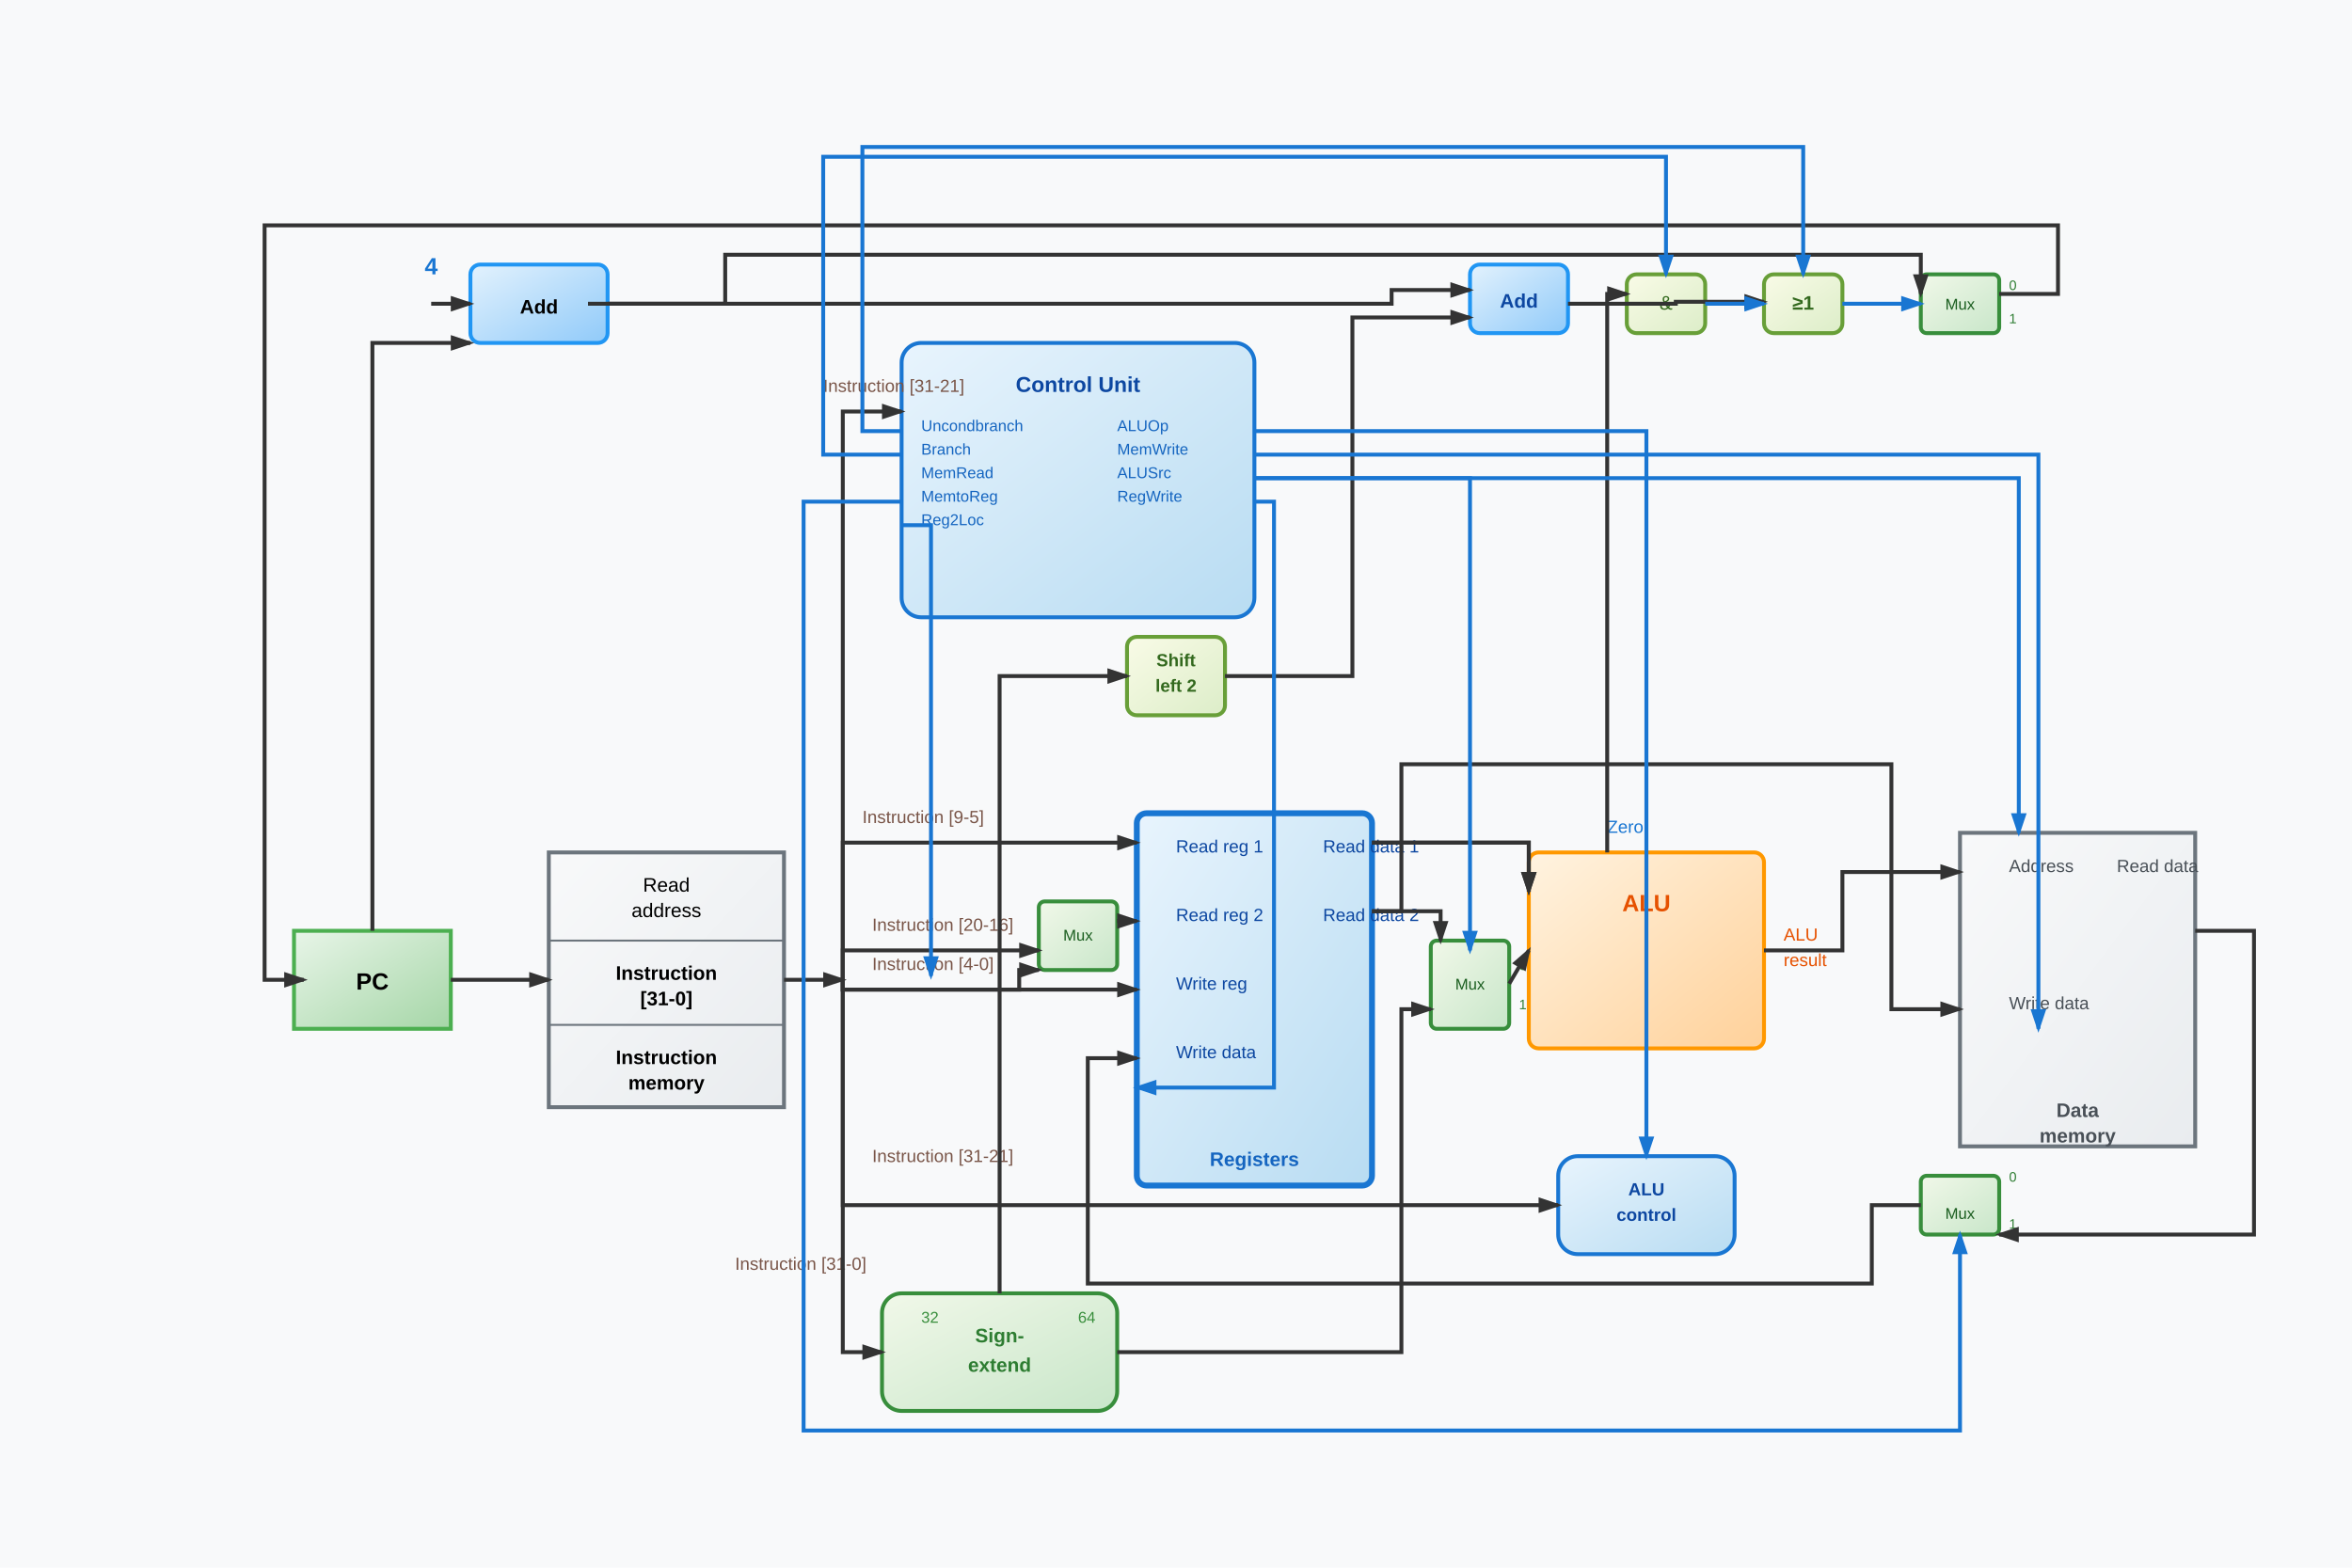
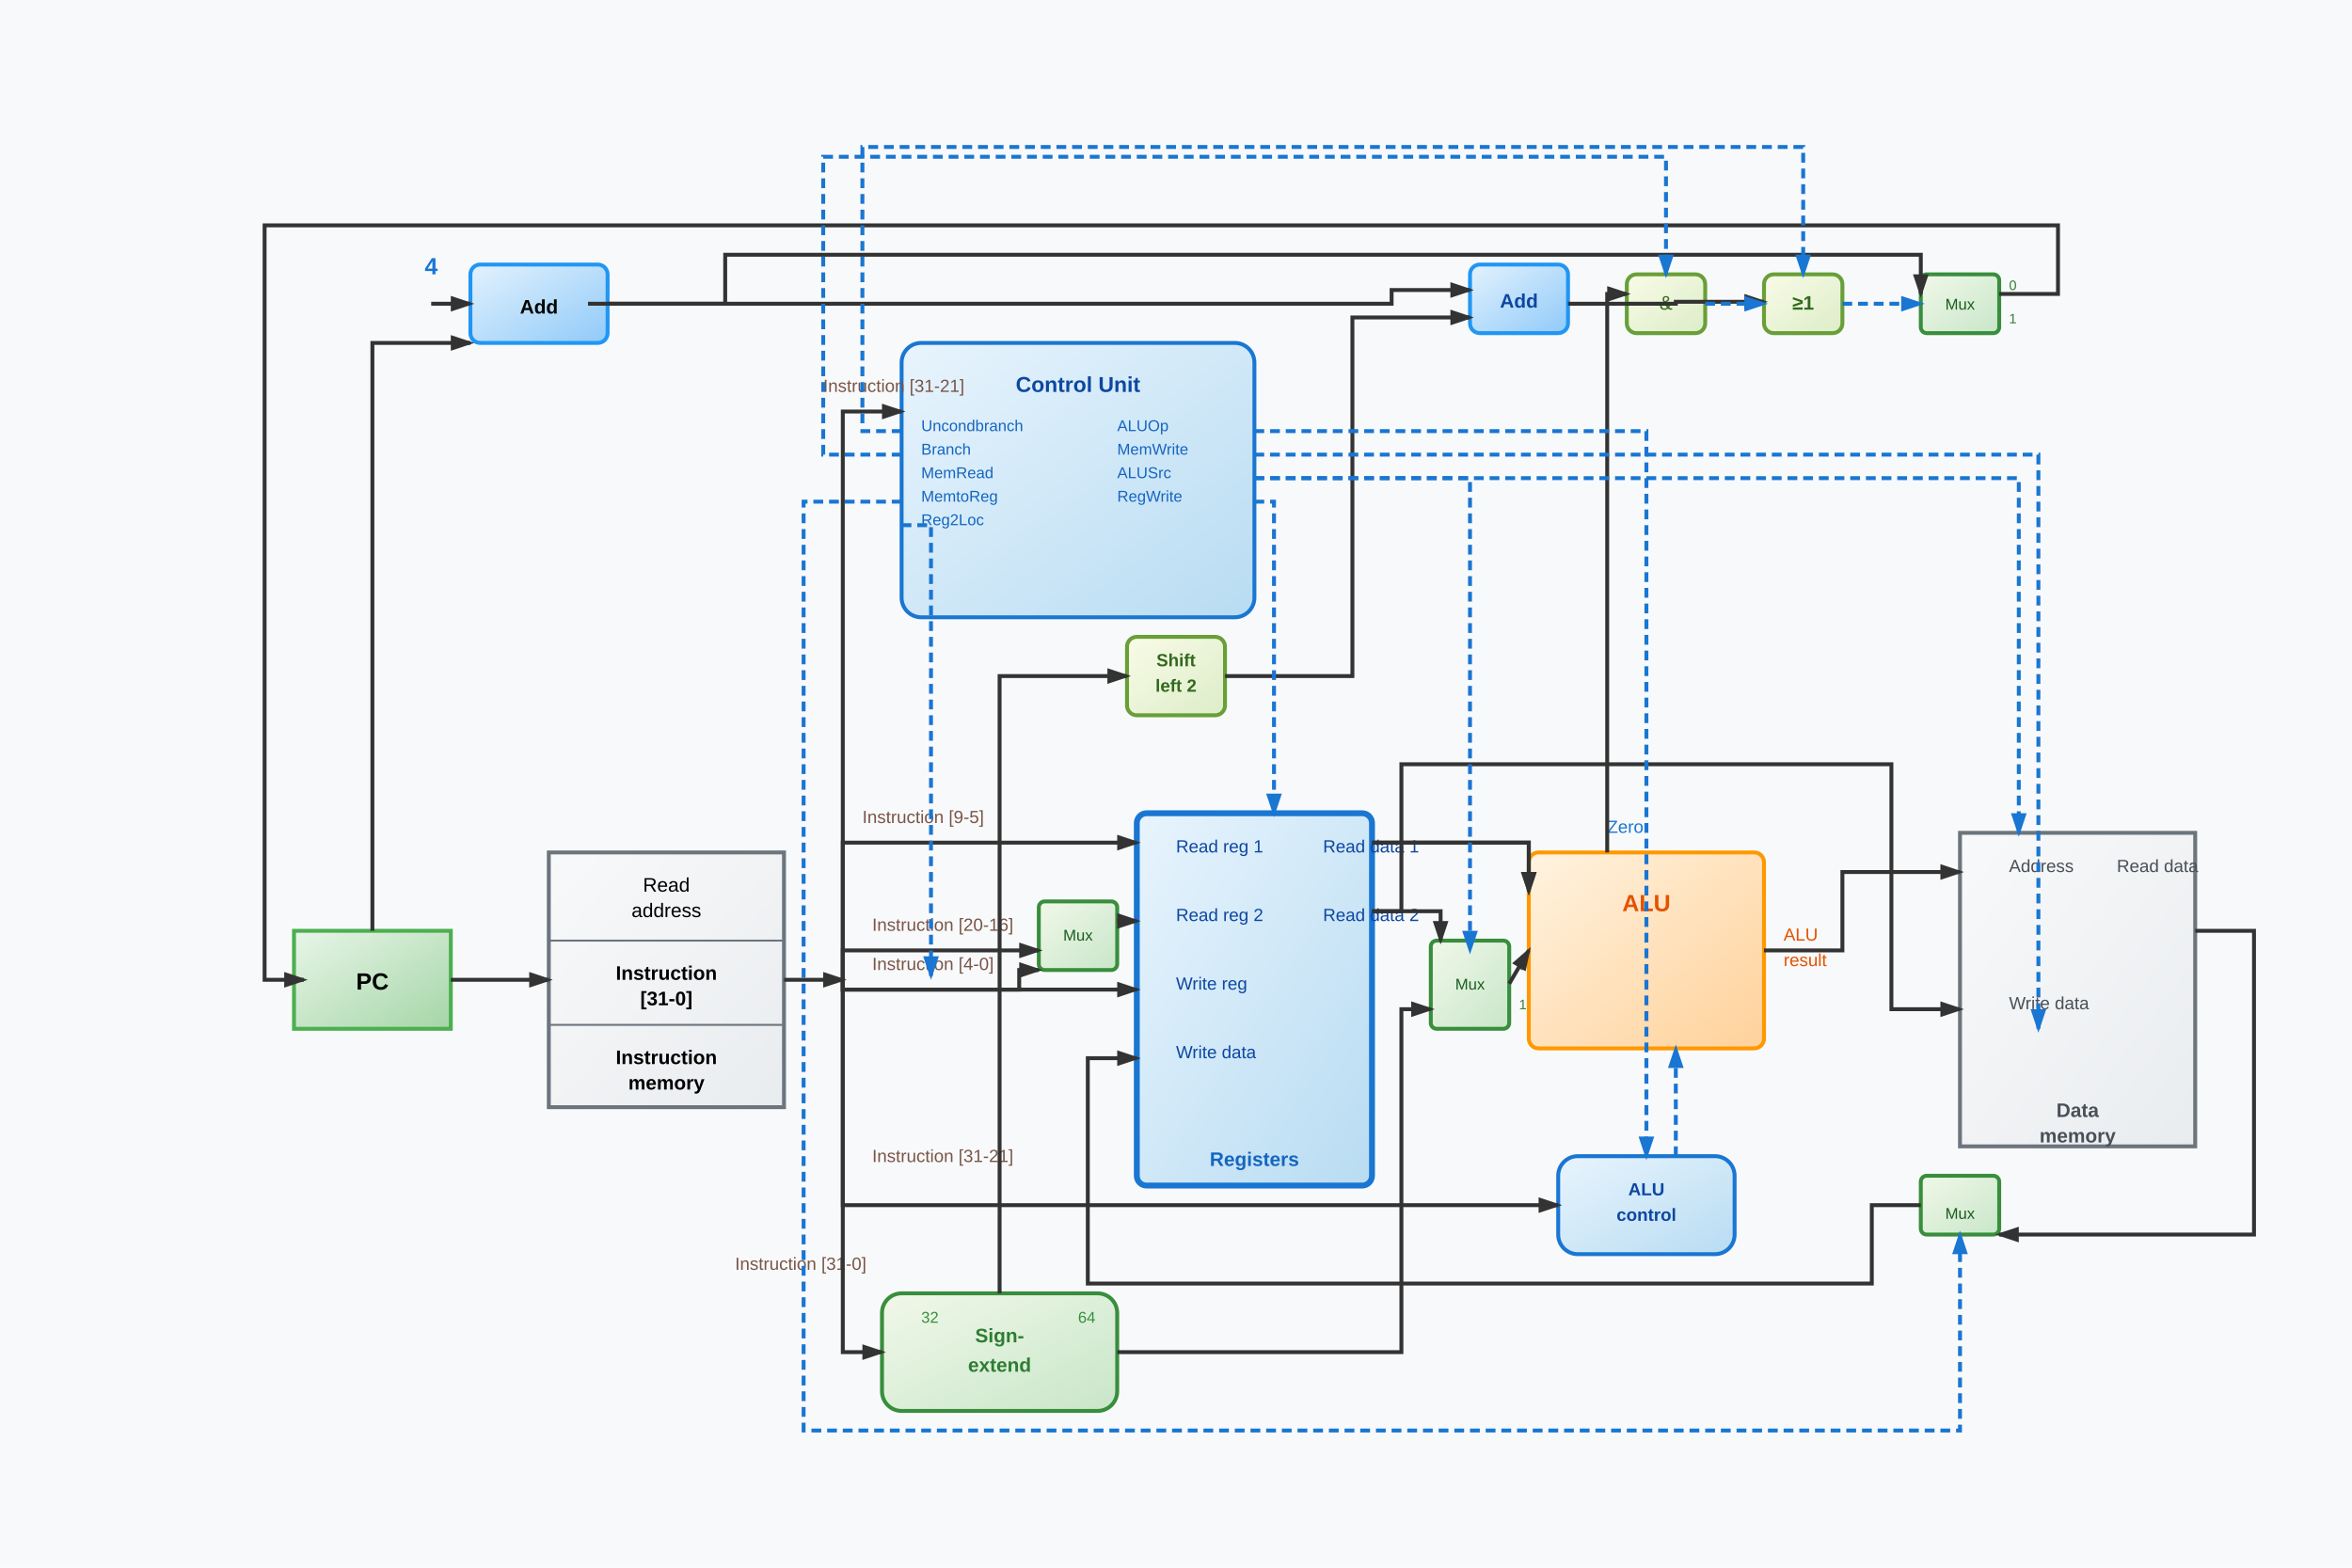
<svg xmlns="http://www.w3.org/2000/svg" viewBox="0 0 1200 800">
  <defs>
    <linearGradient id="controlGradient" x1="0%" y1="0%" x2="100%" y2="100%">
      <stop offset="0%" style="stop-color:#E8F4FD;stop-opacity:1" />
      <stop offset="100%" style="stop-color:#B8DCF2;stop-opacity:1" />
    </linearGradient>
    <linearGradient id="aluGradient" x1="0%" y1="0%" x2="100%" y2="100%">
      <stop offset="0%" style="stop-color:#FFF3E0;stop-opacity:1" />
      <stop offset="100%" style="stop-color:#FFD19A;stop-opacity:1" />
    </linearGradient>
    <linearGradient id="registerGradient" x1="0%" y1="0%" x2="100%" y2="100%">
      <stop offset="0%" style="stop-color:#E8F4FD;stop-opacity:1" />
      <stop offset="100%" style="stop-color:#B8DCF2;stop-opacity:1" />
    </linearGradient>
    <linearGradient id="pcGradient" x1="0%" y1="0%" x2="100%" y2="100%">
      <stop offset="0%" style="stop-color:#E8F5E8;stop-opacity:1" />
      <stop offset="100%" style="stop-color:#A5D6A7;stop-opacity:1" />
    </linearGradient>
    <linearGradient id="memoryGradient" x1="0%" y1="0%" x2="100%" y2="100%">
      <stop offset="0%" style="stop-color:#F8F9FA;stop-opacity:1" />
      <stop offset="100%" style="stop-color:#E9ECEF;stop-opacity:1" />
    </linearGradient>
    <linearGradient id="muxGradient" x1="0%" y1="0%" x2="100%" y2="100%">
      <stop offset="0%" style="stop-color:#F1F8E9;stop-opacity:1" />
      <stop offset="100%" style="stop-color:#C8E6C9;stop-opacity:1" />
    </linearGradient>
    <linearGradient id="signExtendGradient" x1="0%" y1="0%" x2="100%" y2="100%">
      <stop offset="0%" style="stop-color:#F1F8E9;stop-opacity:1" />
      <stop offset="100%" style="stop-color:#C8E6C9;stop-opacity:1" />
    </linearGradient>
    <linearGradient id="adderGradient" x1="0%" y1="0%" x2="100%" y2="100%">
      <stop offset="0%" style="stop-color:#E3F2FD;stop-opacity:1" />
      <stop offset="100%" style="stop-color:#90CAF9;stop-opacity:1" />
    </linearGradient>
    <linearGradient id="gateGradient" x1="0%" y1="0%" x2="100%" y2="100%">
      <stop offset="0%" style="stop-color:#F9FBE7;stop-opacity:1" />
      <stop offset="100%" style="stop-color:#DCEDC8;stop-opacity:1" />
    </linearGradient>
    <marker id="arrowhead" markerWidth="6" markerHeight="4" refX="5" refY="2" orient="auto" fill="#333" viewBox="0 0 6 4">
      <polygon points="0 0, 6 2, 0 4" />
    </marker>
    <marker id="arrowheadBlue" markerWidth="6" markerHeight="4" refX="5" refY="2" orient="auto" fill="#1976D2" viewBox="0 0 6 4">
      <polygon points="0 0, 6 2, 0 4" />
    </marker>
    <marker id="arrowheadGray" markerWidth="6" markerHeight="4" refX="5" refY="2" orient="auto" fill="#888" viewBox="0 0 6 4">
      <polygon points="0 0, 6 2, 0 4" />
    </marker>
  </defs>
  <rect x="0" y="0" width="1200" height="800" fill="#f8f9fa" />
  <g id="block-pc">
    <rect x="150" y="475" width="80" height="50" fill="url(#pcGradient)" stroke="#4CAF50" stroke-width="2" />
    <text x="190" y="505" text-anchor="middle" font-family="Arial" font-size="12" font-weight="bold">PC</text>
  </g>
  <g id="block-adder1">
    <rect x="240" y="135" width="70" height="40" fill="url(#adderGradient)" stroke="#2196F3" stroke-width="2" rx="5" />
    <text x="275" y="160" text-anchor="middle" font-family="Arial" font-size="10" font-weight="bold">Add</text>
  </g>
  <g id="constant-4">
    <text x="220" y="140" text-anchor="middle" font-family="Arial" font-size="12" font-weight="bold" fill="#1976D2">4</text>
  </g>
  <g id="block-imem">
    <rect x="280" y="435" width="120" height="130" fill="url(#memoryGradient)" stroke="#6C757D" stroke-width="2" />
    <text x="340" y="455" text-anchor="middle" font-family="Arial" font-size="10">Read</text>
    <text x="340" y="468" text-anchor="middle" font-family="Arial" font-size="10">address</text>
    <line x1="280" y1="480" x2="400" y2="480" stroke="#6C757D" stroke-width="1" />
    <text x="340" y="500" text-anchor="middle" font-family="Arial" font-size="10" font-weight="bold">Instruction</text>
    <text x="340" y="513" text-anchor="middle" font-family="Arial" font-size="10" font-weight="bold">[31-0]</text>
    <line x1="280" y1="523" x2="400" y2="523" stroke="#6C757D" stroke-width="1" />
    <text x="340" y="543" text-anchor="middle" font-family="Arial" font-size="10" font-weight="bold">Instruction</text>
    <text x="340" y="556" text-anchor="middle" font-family="Arial" font-size="10" font-weight="bold">memory</text>
  </g>
  <g id="block-control">
    <rect x="460" y="175" width="180" height="140" fill="url(#controlGradient)" stroke="#1976D2" stroke-width="2" rx="10" />
    <text x="550" y="200" text-anchor="middle" font-family="Arial" font-size="11" font-weight="bold" fill="#0D47A1">Control Unit</text>
    <text x="470" y="220" font-family="Arial" font-size="8" fill="#1565C0">Uncondbranch</text>
    <text x="470" y="232" font-family="Arial" font-size="8" fill="#1565C0">Branch</text>
    <text x="470" y="244" font-family="Arial" font-size="8" fill="#1565C0">MemRead</text>
    <text x="470" y="256" font-family="Arial" font-size="8" fill="#1565C0">MemtoReg</text>
    <text x="470" y="268" font-family="Arial" font-size="8" fill="#1565C0">Reg2Loc</text>
    <text x="570" y="220" font-family="Arial" font-size="8" fill="#1565C0">ALUOp</text>
    <text x="570" y="232" font-family="Arial" font-size="8" fill="#1565C0">MemWrite</text>
    <text x="570" y="244" font-family="Arial" font-size="8" fill="#1565C0">ALUSrc</text>
    <text x="570" y="256" font-family="Arial" font-size="8" fill="#1565C0">RegWrite</text>
  </g>
  <g id="block-regs">
    <rect x="580" y="415" width="120" height="190" fill="url(#registerGradient)" stroke="#1976D2" stroke-width="3" rx="5" />
    <text x="600" y="435" font-family="Arial" font-size="9" fill="#0D47A1">Read reg 1</text>
    <text x="600" y="470" font-family="Arial" font-size="9" fill="#0D47A1">Read reg 2</text>
    <text x="600" y="505" font-family="Arial" font-size="9" fill="#0D47A1">Write reg</text>
    <text x="600" y="540" font-family="Arial" font-size="9" fill="#0D47A1">Write data</text>
    <text x="640" y="595" text-anchor="middle" font-family="Arial" font-size="10" font-weight="bold" fill="#1565C0">Registers</text>
    <text x="675" y="435" font-family="Arial" font-size="9" fill="#0D47A1">Read data 1</text>
    <text x="675" y="470" font-family="Arial" font-size="9" fill="#0D47A1">Read data 2</text>
  </g>
  <g id="block-mux1">
    <rect x="530" y="460" width="40" height="35" fill="url(#muxGradient)" stroke="#388E3C" stroke-width="2" rx="3" />
    <text x="550" y="480" text-anchor="middle" font-family="Arial" font-size="8" fill="#1B5E20">Mux</text>
  </g>
  <g id="block-signext">
    <rect x="450" y="660" width="120" height="60" fill="url(#signExtendGradient)" stroke="#388E3C" stroke-width="2" rx="10" />
    <text x="510" y="685" text-anchor="middle" font-family="Arial" font-size="10" font-weight="bold" fill="#2E7D32">Sign-</text>
    <text x="510" y="700" text-anchor="middle" font-family="Arial" font-size="10" font-weight="bold" fill="#2E7D32">extend</text>
    <text x="470" y="675" font-family="Arial" font-size="8" fill="#388E3C">32</text>
    <text x="550" y="675" font-family="Arial" font-size="8" fill="#388E3C">64</text>
  </g>
  <g id="block-mux2">
    <rect x="730" y="480" width="40" height="45" fill="url(#muxGradient)" stroke="#388E3C" stroke-width="2" rx="3" />
    <text x="750" y="505" text-anchor="middle" font-family="Arial" font-size="8" fill="#1B5E20">Mux</text>
    <text x="775" y="495" font-family="Arial" font-size="7" fill="#2E7D32">0</text>
    <text x="775" y="515" font-family="Arial" font-size="7" fill="#2E7D32">1</text>
  </g>
  <g id="block-alu">
    <rect x="780" y="435" width="120" height="100" fill="url(#aluGradient)" stroke="#FF9800" stroke-width="2" rx="5" />
    <text x="840" y="465" text-anchor="middle" font-family="Arial" font-size="12" font-weight="bold" fill="#E65100">ALU</text>
    <text x="820" y="425" font-family="Arial" font-size="9" fill="#1976D2">Zero</text>
    <text x="910" y="480" font-family="Arial" font-size="9" fill="#E65100">ALU</text>
    <text x="910" y="493" font-family="Arial" font-size="9" fill="#E65100">result</text>
  </g>
  <g id="block-alucontrol">
    <rect x="795" y="590" width="90" height="50" fill="url(#controlGradient)" stroke="#1976D2" stroke-width="2" rx="10" />
    <text x="840" y="610" text-anchor="middle" font-family="Arial" font-size="9" font-weight="bold" fill="#0D47A1">ALU</text>
    <text x="840" y="623" text-anchor="middle" font-family="Arial" font-size="9" font-weight="bold" fill="#0D47A1">control</text>
  </g>
  <g id="block-datamem">
    <rect x="1000" y="425" width="120" height="160" fill="url(#memoryGradient)" stroke="#6C757D" stroke-width="2" />
    <text x="1025" y="445" font-family="Arial" font-size="9" fill="#495057">Address</text>
    <text x="1025" y="515" font-family="Arial" font-size="9" fill="#495057">Write data</text>
    <text x="1080" y="445" font-family="Arial" font-size="9" fill="#495057">Read data</text>
    <text x="1060" y="570" text-anchor="middle" font-family="Arial" font-size="10" font-weight="bold" fill="#495057">Data</text>
    <text x="1060" y="583" text-anchor="middle" font-family="Arial" font-size="10" font-weight="bold" fill="#495057">memory</text>
  </g>
  <g id="block-mux3">
    <rect x="980" y="600" width="40" height="30" fill="url(#muxGradient)" stroke="#388E3C" stroke-width="2" rx="3" />
    <text x="1000" y="622" text-anchor="middle" font-family="Arial" font-size="8" fill="#1B5E20">Mux</text>
-     <text x="1025" y="603" font-family="Arial" font-size="7" fill="#2E7D32">0</text>
-     <text x="1025" y="627" font-family="Arial" font-size="7" fill="#2E7D32">1</text>
  </g>
  <g id="block-shift-left">
    <rect x="575" y="325" width="50" height="40" fill="url(#gateGradient)" stroke="#689F38" stroke-width="2" rx="5" />
    <text x="600" y="340" text-anchor="middle" font-family="Arial" font-size="9" font-weight="bold" fill="#33691E">Shift</text>
    <text x="600" y="353" text-anchor="middle" font-family="Arial" font-size="9" font-weight="bold" fill="#33691E">left 2</text>
  </g>
  <g id="block-adder2">
    <rect x="750" y="135" width="50" height="35" fill="url(#adderGradient)" stroke="#2196F3" stroke-width="2" rx="5" />
    <text x="775" y="157" text-anchor="middle" font-family="Arial" font-size="10" font-weight="bold" fill="#0D47A1">Add</text>
  </g>
  <g id="block-and-gate">
    <rect x="830" y="140" width="40" height="30" fill="url(#gateGradient)" stroke="#689F38" stroke-width="2" rx="5" />
    <text x="850" y="158" text-anchor="middle" font-family="Arial" font-size="10" fill="#33691E">&amp;</text>
  </g>
  <g id="block-or-gate">
    <rect x="900" y="140" width="40" height="30" fill="url(#gateGradient)" stroke="#689F38" stroke-width="2" rx="5" />
    <text x="920" y="158" text-anchor="middle" font-family="Arial" font-size="10" font-weight="bold" fill="#33691E">≥1</text>
  </g>
  <g id="block-mux4">
    <rect x="980" y="140" width="40" height="30" fill="url(#muxGradient)" stroke="#388E3C" stroke-width="2" rx="3" />
    <text x="1000" y="158" text-anchor="middle" font-family="Arial" font-size="8" fill="#1B5E20">Mux</text>
    <text x="1025" y="148" font-family="Arial" font-size="7" fill="#2E7D32">0</text>
    <text x="1025" y="165" font-family="Arial" font-size="7" fill="#2E7D32">1</text>
  </g>
  <g id="instruction-field-labels" font-family="Arial" font-size="9" fill="#795548">
    <text x="420" y="200">Instruction [31-21]</text>
    <text x="440" y="420">Instruction [9-5]</text>
    <text x="445" y="475">Instruction [20-16]</text>
    <text x="445" y="495">Instruction [4-0]</text>
    <text x="375" y="648">Instruction [31-0]</text>
    <text x="445" y="593">Instruction [31-21]</text>
  </g>
  <g id="data-paths" stroke-width="2" fill="none">
    <path id="path-pc-imem" stroke="#333" d="M230 500 L280 500" marker-end="url(#arrowhead)" />
    <path id="path-pc-adder1" stroke="#333" d="M190 475 L190 175 L240 175" marker-end="url(#arrowhead)" />
    <path id="path-4-adder" stroke="#333" d="M220 155 L240 155" marker-end="url(#arrowhead)" />
    <path id="path-adder1-mux4-in0" stroke="#333" d="M310 155 L370 155 L370 130 L980 130 L980 150" marker-end="url(#arrowhead)" />
    <path id="path-mux4-pc" stroke="#333" d="M1020 150 L1050 150 L1050 115 L135 115 L135 500 L155 500" marker-end="url(#arrowhead)" />
    <path id="path-imem-out" stroke="#333" d="M400 500 L430 500" marker-end="url(#arrowhead)" />
    <path id="path-instr-control" stroke="#333" d="M430 500 L430 210 L460 210" marker-end="url(#arrowhead)" />
    <path id="path-instr-regs" stroke="#333" d="M430 500 L430 430 L580 430" marker-end="url(#arrowhead)" />
    <path id="path-instr-reg2loc-0" stroke="#333" d="M430 500 L430 485 L530 485" marker-end="url(#arrowhead)" />
    <path id="path-instr-reg2loc-1" stroke="#333" d="M430 500 L430 505 L520 505 L520 495 L530 495" marker-end="url(#arrowhead)" />
    <path id="path-instr-regwriteaddr" stroke="#333" d="M430 500 L430 505 L580 505" marker-end="url(#arrowhead)" />
    <path id="path-instr-signext" stroke="#333" d="M430 500 L430 690 L450 690" marker-end="url(#arrowhead)" />
    <path id="path-instr-alucontrol" stroke="#333" d="M430 500 L430 615 L795 615" marker-end="url(#arrowhead)" />
    <path id="path-reg2loc-out" stroke="#333" d="M570 470 L580 470" marker-end="url(#arrowhead)" />
    <path id="path-regs-rdata1" stroke="#333" d="M700 430 L780 430 L780 455" marker-end="url(#arrowhead)" />
    <path id="path-regs-rdata2" stroke="#333" d="M700 465 L735 465 L735 480" marker-end="url(#arrowhead)" />
    <path id="path-rdata2-memwrite" stroke="#333" d="M700 465 L715 465 L715 390 L965 390 L965 515 L1000 515" marker-end="url(#arrowhead)" />
    <path id="path-signext-out-mux2" stroke="#333" d="M570 690 L715 690 L715 515 L730 515" marker-end="url(#arrowhead)" />
    <path id="path-mux2-alu" stroke="#333" d="M770 502 L780 485" marker-end="url(#arrowhead)" />
    <path id="path-rdata1-alu" stroke="#333" d="M700 430 L780 430 L780 455" marker-end="url(#arrowhead)" />
    <path id="path-alu-result" stroke="#333" d="M900 485 L940 485 L940 445 L1000 445" marker-end="url(#arrowhead)" />
    <path id="path-alu-zero" stroke="#333" d="M820 435 L820 150 L830 150" marker-end="url(#arrowhead)" />
    <path id="path-mem-readdata" stroke="#333" d="M1120 475 L1150 475 L1150 630 L1020 630" marker-end="url(#arrowhead)" />
    <path id="path-mux3-wb" stroke="#333" d="M980 615 L955 615 L955 655 L555 655 L555 540 L580 540" marker-end="url(#arrowhead)" />
    <path id="path-signext-br-shift" stroke="#333" d="M510 660 L510 345 L575 345" marker-end="url(#arrowhead)" />
    <path id="path-shift-adder2" stroke="#333" d="M625 345 L690 345 L690 162 L750 162" marker-end="url(#arrowhead)" />
    <path id="path-pc-adder2" stroke="#333" d="M300 155 L710 155 L710 148 L750 148" marker-end="url(#arrowhead)" />
    <path id="path-adder2-or" stroke="#333" d="M800 155 L855 155 L855 154 L900 154" marker-end="url(#arrowhead)" />
  </g>
-   <g id="control-lines" stroke="#1976D2" stroke-width="2" fill="none">
+   <g id="control-lines" stroke="#1976D2" stroke-width="2" fill="none" stroke-dasharray="5,3">
    <path id="control-uncondbranch-enable" d="M460 220 L440 220 L440 75 L920 75 L920 140" marker-end="url(#arrowheadBlue)" />
    <path id="control-branch-enable" d="M460 232 L420 232 L420 80 L850 80 L850 140" marker-end="url(#arrowheadBlue)" />
    <path id="control-memread-enable" d="M640 244 L1030 244 L1030 425" marker-end="url(#arrowheadBlue)" />
    <path id="control-memtoreg-enable" d="M460 256 L410 256 L410 730 L1000 730 L1000 630" marker-end="url(#arrowheadBlue)" />
    <path id="control-reg2loc-enable" d="M460 268 L475 268 L475 498" marker-end="url(#arrowheadBlue)" />
    <path id="control-aluop-enable" d="M640 220 L840 220 L840 590" marker-end="url(#arrowheadBlue)" />
    <path id="control-memwrite-enable" d="M640 232 L1040 232 L1040 525" marker-end="url(#arrowheadBlue)" />
+     <path id="control-alucontrol-alu" d="M855 590 L855 535" marker-end="url(#arrowheadBlue)" />
    <path id="control-alusrc-enable" d="M640 244 L750 244 L750 485" marker-end="url(#arrowheadBlue)" />
-     <path id="control-regwrite-enable" d="M640 256 L650 256 L650 555 L580 555" marker-end="url(#arrowheadBlue)" />
+     <path id="control-regwrite-enable" d="M640 256 L650 256 L650 415" marker-end="url(#arrowheadBlue)" />
    <path id="path-and-or" d="M870 155 L885 155 L885 155 L900 155" marker-end="url(#arrowheadBlue)" />
    <path id="path-or-mux4" d="M940 155 L965 155 L965 155 L980 155" marker-end="url(#arrowheadBlue)" />
  </g>
</svg>
